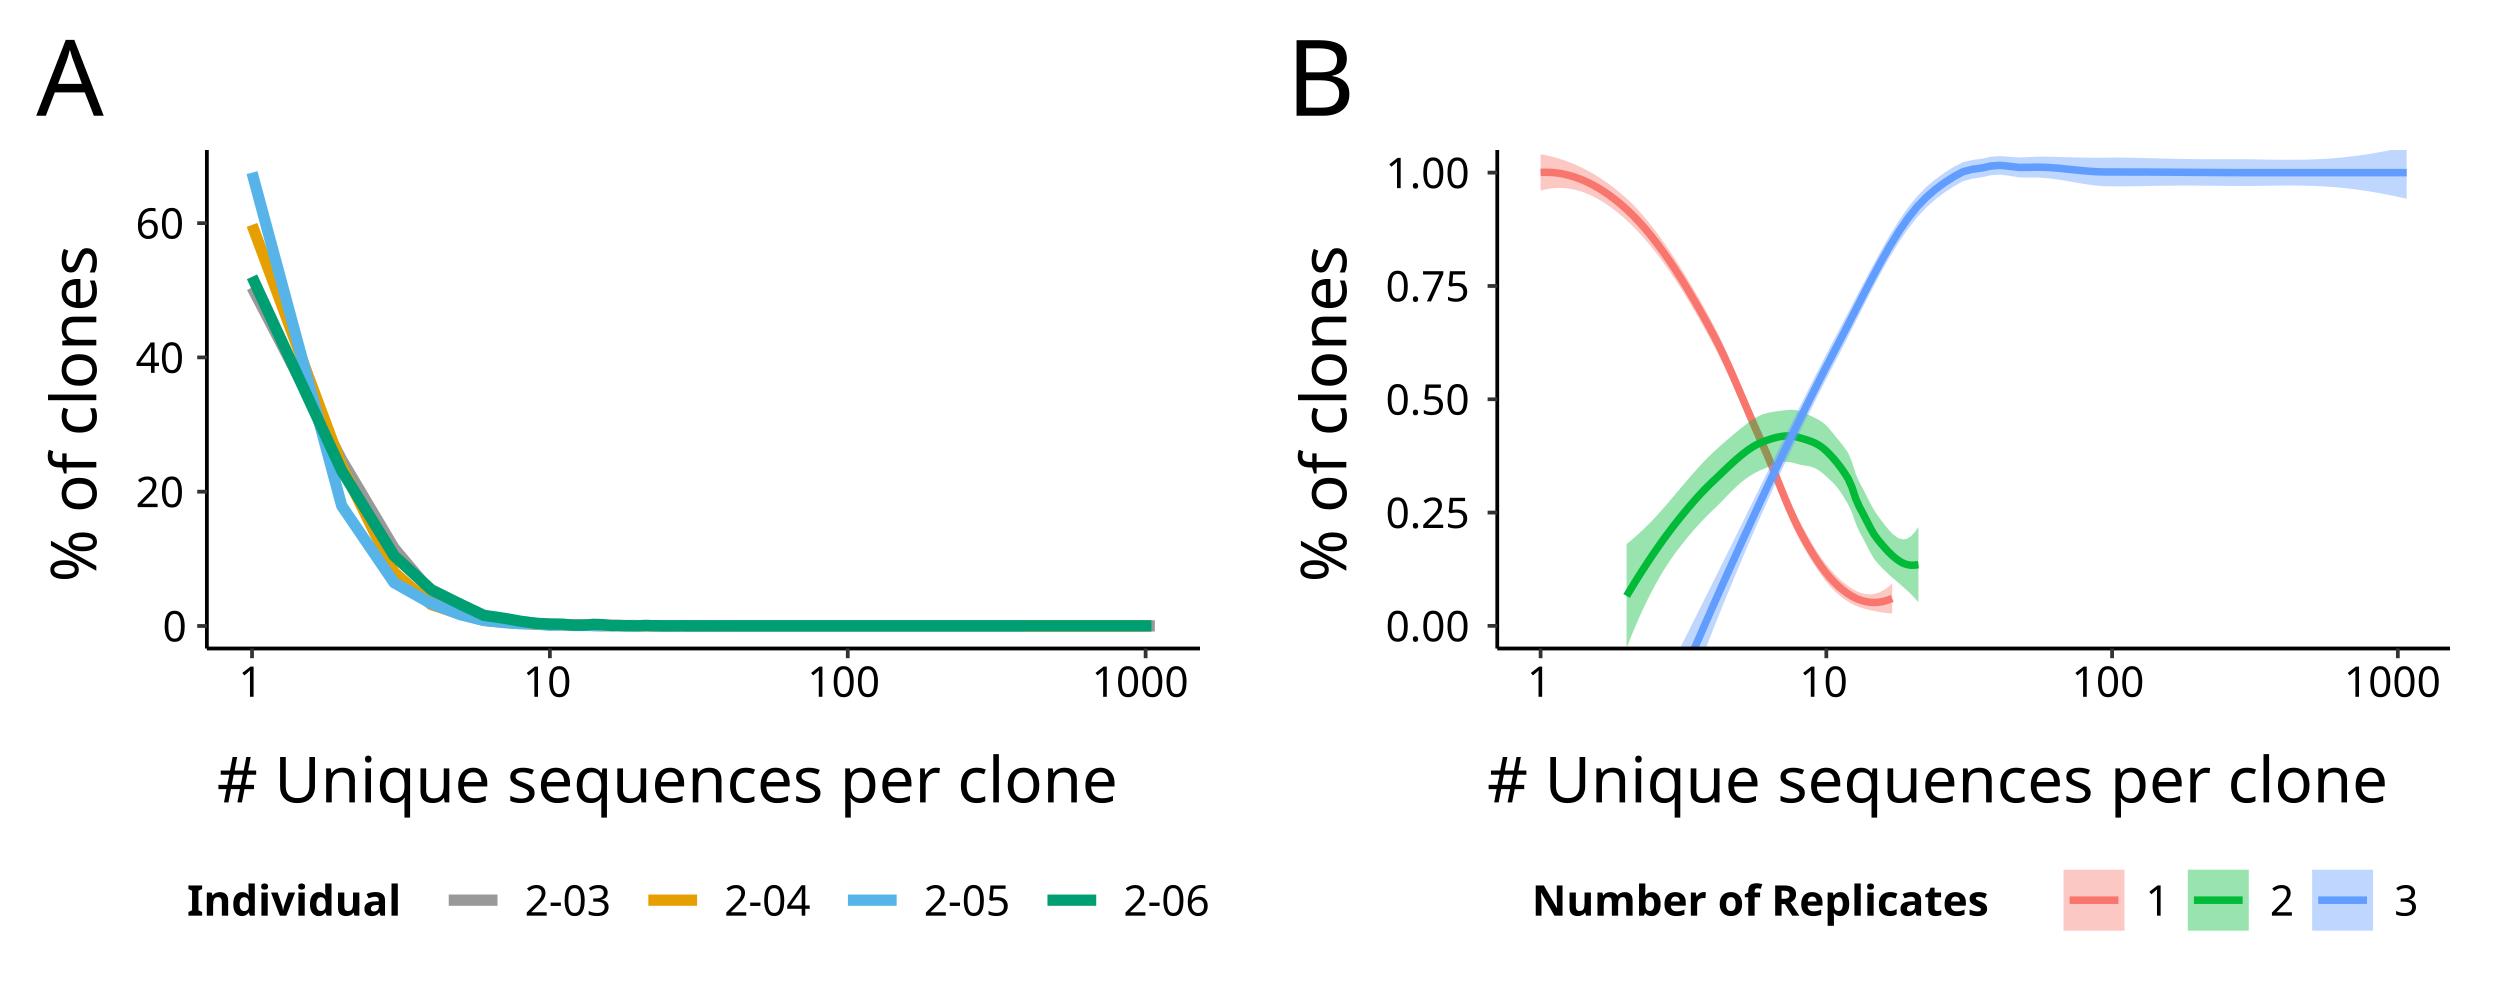
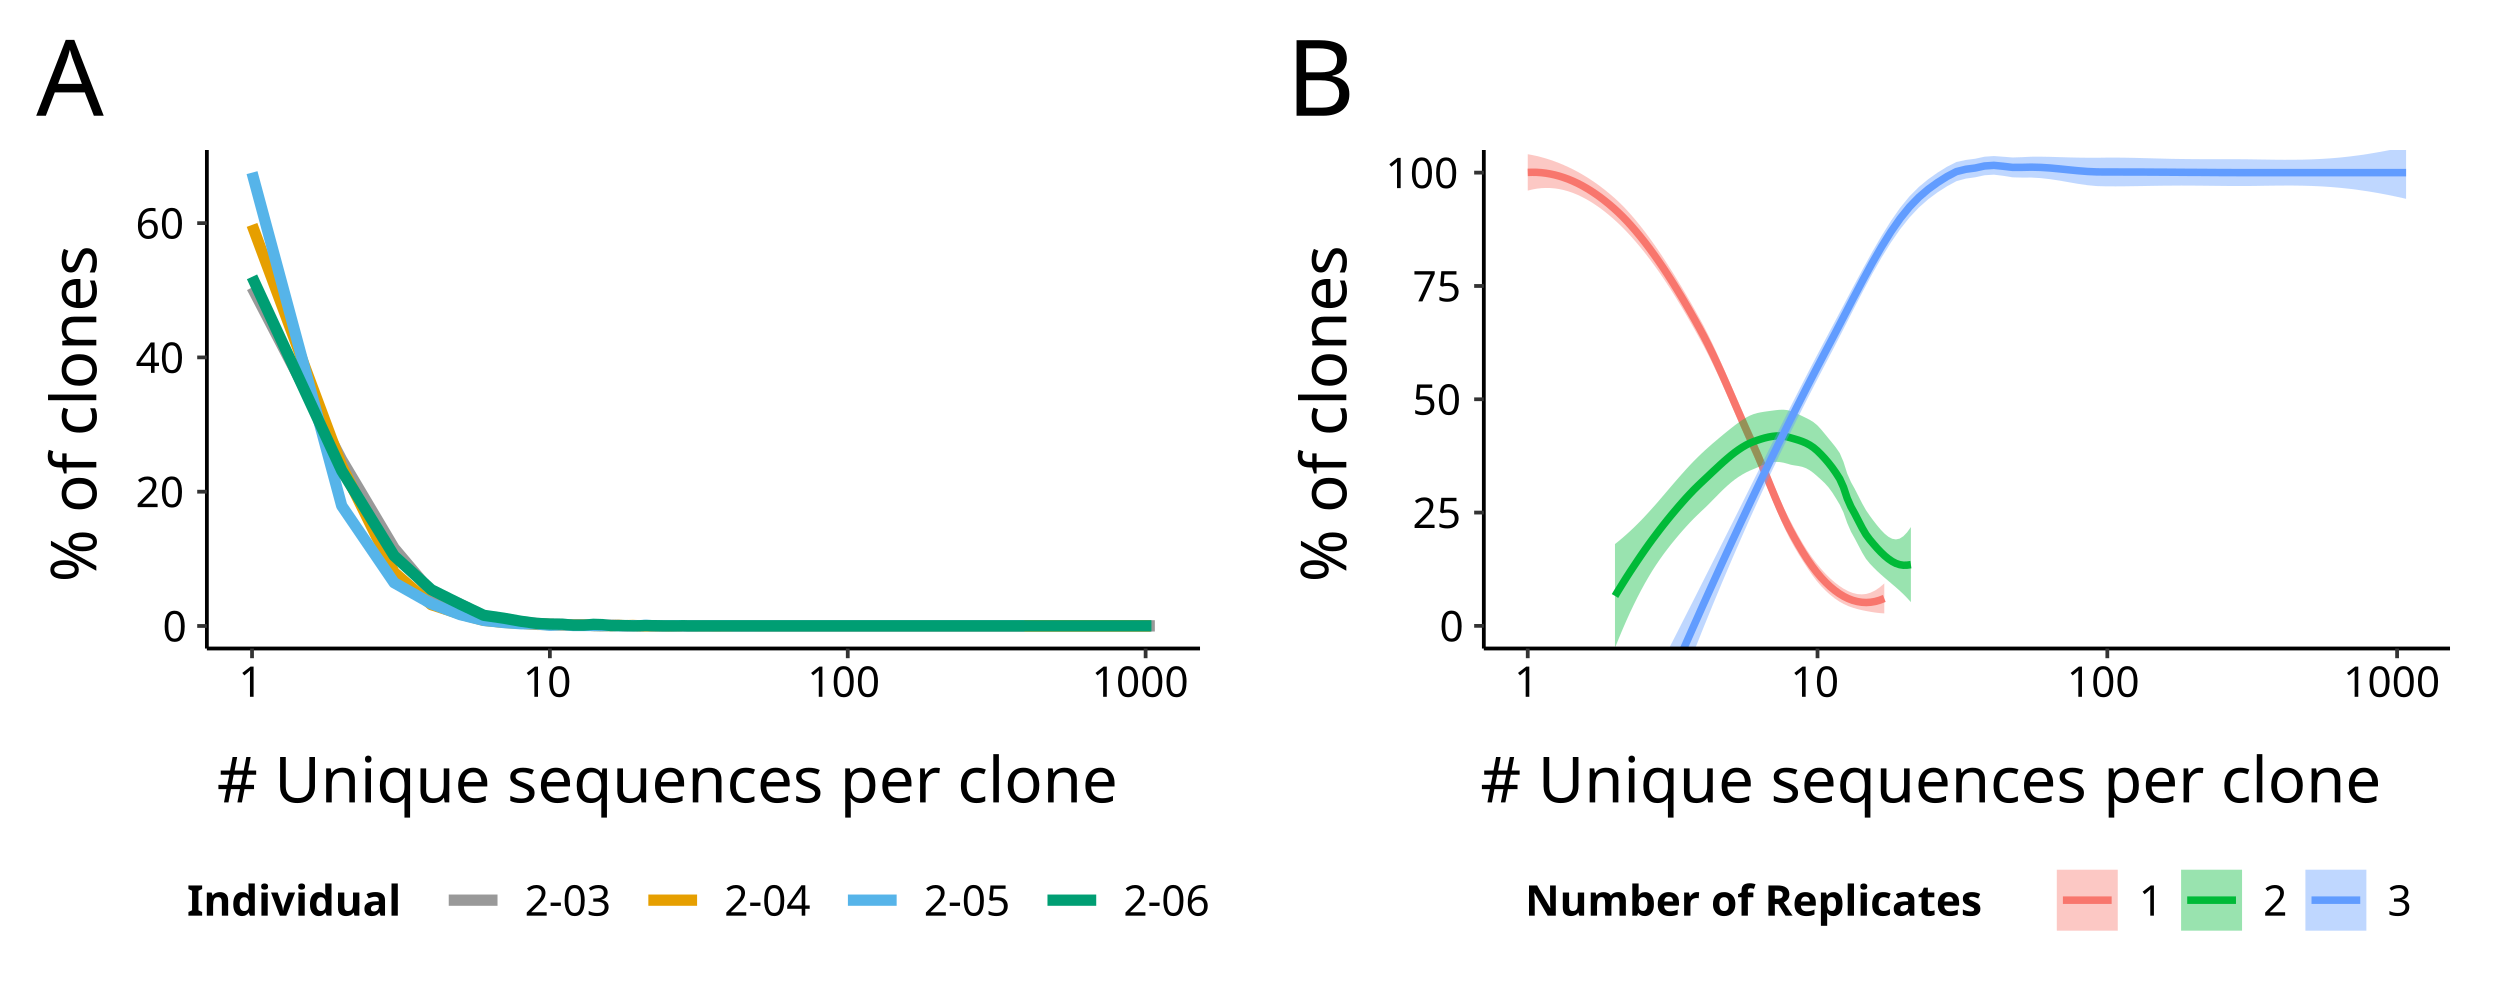
<svg xmlns="http://www.w3.org/2000/svg" viewBox="0 0 708.66 283.46">
  <defs>
    <style type="text/css">
    line, polyline, path, rect, circle {
      fill: none;
      stroke: #000000;
      stroke-linecap: round;
      stroke-linejoin: round;
      stroke-miterlimit: 10.00;
    }
  </style>
  </defs>
  <rect width="100%" height="100%" style="stroke: none; fill: #FFFFFF;" />
  <defs>
    <clipPath id="cpMHwzNTQuMzMxfDI4My40NjV8MA==">
      <rect x="0.00" y="0.00" width="354.33" height="283.46" />
    </clipPath>
  </defs>
  <rect x="0.00" y="0.00" width="354.33" height="283.46" style="stroke-width: 1.07; stroke: #FFFFFF; fill: #FFFFFF;" clip-path="url(#cpMHwzNTQuMzMxfDI4My40NjV8MA==)" />
  <defs>
    <clipPath id="cpMHw3MDguNjYxfDI4My40NjV8MA==">
      <rect x="0.00" y="0.00" width="708.66" height="283.46" />
    </clipPath>
  </defs>
  <defs>
    <clipPath id="cpNTguNjQzMnwzNDAuMTU3fDE4My44MzR8NDIuNTE5Nw==">
      <rect x="58.64" y="42.52" width="281.51" height="141.31" />
    </clipPath>
  </defs>
  <rect x="58.64" y="42.52" width="281.51" height="141.31" style="stroke-width: 1.07; stroke: none; fill: #FFFFFF;" clip-path="url(#cpNTguNjQzMnwzNDAuMTU3fDE4My44MzR8NDIuNTE5Nw==)" />
  <polyline points="71.44,81.48 96.86,130.36 111.72,155.39 122.27,167.90 130.46,171.29 137.14,174.74 142.79,175.67 147.69,176.42 152.01,176.69 155.87,176.96 159.37,177.02 162.56,177.11 165.49,177.11 168.21,177.32 170.74,177.29 173.11,177.20 175.33,177.26 177.43,177.38 179.41,177.35 181.29,177.38 184.79,177.38 186.42,177.41 187.98,177.35 189.47,177.41 190.91,177.35 192.30,177.41 194.92,177.41 197.36,177.41 200.75,177.38 201.81,177.41 206.71,177.41 207.61,177.41 214.15,177.41 215.62,177.41 220.33,177.41 223.37,177.41 243.80,177.41 271.48,177.41 284.75,177.41 290.03,177.41 298.21,177.41 327.36,177.41 " style="stroke-width: 3.20; stroke: #999999; stroke-linecap: butt;" clip-path="url(#cpNTguNjQzMnwzNDAuMTU3fDE4My44MzR8NDIuNTE5Nw==)" />
  <polyline points="71.44,63.75 96.86,132.07 111.72,162.24 122.27,171.40 130.46,174.03 137.14,175.85 142.79,176.42 147.69,176.66 152.01,176.99 155.87,177.02 159.37,177.14 162.56,177.23 165.49,177.23 168.21,177.29 170.74,177.35 173.11,177.35 175.33,177.29 177.43,177.35 179.41,177.29 181.29,177.38 183.08,177.38 184.79,177.41 186.42,177.41 187.98,177.41 189.47,177.41 190.91,177.41 192.30,177.35 196.16,177.41 197.36,177.41 198.53,177.41 201.81,177.41 202.85,177.41 203.85,177.41 209.36,177.38 210.20,177.41 213.39,177.38 214.89,177.41 219.70,177.41 228.26,177.41 238.81,177.41 245.43,177.41 273.17,177.41 284.64,177.41 326.15,177.41 " style="stroke-width: 3.20; stroke: #E69F00; stroke-linecap: butt;" clip-path="url(#cpNTguNjQzMnwzNDAuMTU3fDE4My44MzR8NDIuNTE5Nw==)" />
  <polyline points="71.44,48.94 96.86,143.37 111.72,165.18 122.27,171.13 130.46,174.23 137.14,175.87 142.79,176.47 147.69,176.81 152.01,176.87 155.87,177.24 159.37,177.11 162.56,177.31 165.49,177.31 168.21,177.31 170.74,177.37 173.11,177.34 175.33,177.37 177.43,177.41 179.41,177.34 181.29,177.37 183.08,177.24 184.79,177.37 187.98,177.41 189.47,177.37 190.91,177.41 192.30,177.34 193.63,177.41 196.16,177.41 197.36,177.41 206.71,177.37 207.61,177.41 210.20,177.41 212.62,177.41 220.33,177.41 261.86,177.41 290.40,177.41 " style="stroke-width: 3.20; stroke: #56B4E9; stroke-linecap: butt;" clip-path="url(#cpNTguNjQzMnwzNDAuMTU3fDE4My44MzR8NDIuNTE5Nw==)" />
  <polyline points="71.44,78.47 96.86,133.41 111.72,157.56 122.27,167.17 130.46,171.25 137.14,174.42 142.79,175.24 147.69,176.11 152.01,176.70 155.87,176.89 159.37,176.93 162.56,177.21 165.49,177.21 168.21,176.97 170.74,177.05 173.11,177.32 175.33,177.32 177.43,177.32 179.41,177.40 183.08,177.32 186.42,177.36 187.98,177.40 190.91,177.40 192.30,177.40 193.63,177.36 194.92,177.40 196.16,177.40 197.36,177.40 199.65,177.40 203.85,177.40 211.83,177.40 219.05,177.40 220.96,177.40 266.81,177.40 269.72,177.40 297.52,177.40 306.56,177.40 326.39,177.40 " style="stroke-width: 3.20; stroke: #009E73; stroke-linecap: butt;" clip-path="url(#cpNTguNjQzMnwzNDAuMTU3fDE4My44MzR8NDIuNTE5Nw==)" />
  <defs>
    <clipPath id="cpMHw3MDguNjYxfDI4My40NjV8MA==">
      <rect x="0.00" y="0.00" width="708.66" height="283.46" />
    </clipPath>
  </defs>
  <polyline points="58.64,183.83 58.64,42.52 " style="stroke-width: 1.07; stroke-linecap: butt;" clip-path="url(#cpMHw3MDguNjYxfDI4My40NjV8MA==)" />
  <g clip-path="url(#cpMHw3MDguNjYxfDI4My40NjV8MA==)">
    <text x="46.08" y="181.82" style="font-size: 12.00px; font-family: CM Sans;" textLength="7.63px" lengthAdjust="spacingAndGlyphs">0</text>
  </g>
  <g clip-path="url(#cpMHw3MDguNjYxfDI4My40NjV8MA==)">
    <text x="38.44" y="143.75" style="font-size: 12.00px; font-family: CM Sans;" textLength="15.27px" lengthAdjust="spacingAndGlyphs">20</text>
  </g>
  <g clip-path="url(#cpMHw3MDguNjYxfDI4My40NjV8MA==)">
    <text x="38.44" y="105.69" style="font-size: 12.00px; font-family: CM Sans;" textLength="15.27px" lengthAdjust="spacingAndGlyphs">40</text>
  </g>
  <g clip-path="url(#cpMHw3MDguNjYxfDI4My40NjV8MA==)">
    <text x="38.44" y="67.62" style="font-size: 12.00px; font-family: CM Sans;" textLength="15.27px" lengthAdjust="spacingAndGlyphs">60</text>
  </g>
  <polyline points="55.90,177.44 58.64,177.44 " style="stroke-width: 1.07; stroke: #333333; stroke-linecap: butt;" clip-path="url(#cpMHw3MDguNjYxfDI4My40NjV8MA==)" />
  <polyline points="55.90,139.38 58.64,139.38 " style="stroke-width: 1.07; stroke: #333333; stroke-linecap: butt;" clip-path="url(#cpMHw3MDguNjYxfDI4My40NjV8MA==)" />
  <polyline points="55.90,101.31 58.64,101.31 " style="stroke-width: 1.07; stroke: #333333; stroke-linecap: butt;" clip-path="url(#cpMHw3MDguNjYxfDI4My40NjV8MA==)" />
  <polyline points="55.90,63.25 58.64,63.25 " style="stroke-width: 1.07; stroke: #333333; stroke-linecap: butt;" clip-path="url(#cpMHw3MDguNjYxfDI4My40NjV8MA==)" />
  <polyline points="58.64,183.83 340.16,183.83 " style="stroke-width: 1.07; stroke-linecap: butt;" clip-path="url(#cpMHw3MDguNjYxfDI4My40NjV8MA==)" />
  <polyline points="71.44,186.57 71.44,183.83 " style="stroke-width: 1.07; stroke: #333333; stroke-linecap: butt;" clip-path="url(#cpMHw3MDguNjYxfDI4My40NjV8MA==)" />
  <polyline points="155.87,186.57 155.87,183.83 " style="stroke-width: 1.07; stroke: #333333; stroke-linecap: butt;" clip-path="url(#cpMHw3MDguNjYxfDI4My40NjV8MA==)" />
  <polyline points="240.31,186.57 240.31,183.83 " style="stroke-width: 1.07; stroke: #333333; stroke-linecap: butt;" clip-path="url(#cpMHw3MDguNjYxfDI4My40NjV8MA==)" />
  <polyline points="324.74,186.57 324.74,183.83 " style="stroke-width: 1.07; stroke: #333333; stroke-linecap: butt;" clip-path="url(#cpMHw3MDguNjYxfDI4My40NjV8MA==)" />
  <g clip-path="url(#cpMHw3MDguNjYxfDI4My40NjV8MA==)">
    <text x="67.62" y="197.52" style="font-size: 12.00px; font-family: CM Sans;" textLength="7.63px" lengthAdjust="spacingAndGlyphs">1</text>
  </g>
  <g clip-path="url(#cpMHw3MDguNjYxfDI4My40NjV8MA==)">
    <text x="148.24" y="197.52" style="font-size: 12.00px; font-family: CM Sans;" textLength="15.27px" lengthAdjust="spacingAndGlyphs">10</text>
  </g>
  <g clip-path="url(#cpMHw3MDguNjYxfDI4My40NjV8MA==)">
    <text x="228.86" y="197.52" style="font-size: 12.00px; font-family: CM Sans;" textLength="22.90px" lengthAdjust="spacingAndGlyphs">100</text>
  </g>
  <g clip-path="url(#cpMHw3MDguNjYxfDI4My40NjV8MA==)">
    <text x="309.47" y="197.52" style="font-size: 12.00px; font-family: CM Sans;" textLength="30.54px" lengthAdjust="spacingAndGlyphs">1000</text>
  </g>
  <g clip-path="url(#cpMHw3MDguNjYxfDI4My40NjV8MA==)">
    <text x="61.46" y="227.45" style="font-size: 18.00px; font-family: CM Sans;" textLength="275.87px" lengthAdjust="spacingAndGlyphs"># Unique sequences per clone</text>
  </g>
  <g clip-path="url(#cpMHw3MDguNjYxfDI4My40NjV8MA==)">
    <text transform="translate(27.30,165.01) rotate(-90)" style="font-size: 18.00px; font-family: CM Sans;" textLength="103.67px" lengthAdjust="spacingAndGlyphs">% of clones</text>
  </g>
  <rect x="47.54" y="241.05" width="303.72" height="28.24" style="stroke-width: 1.07; stroke: none; fill: #FFFFFF;" clip-path="url(#cpMHw3MDguNjYxfDI4My40NjV8MA==)" />
  <g clip-path="url(#cpMHw3MDguNjYxfDI4My40NjV8MA==)">
    <text x="53.02" y="259.55" style="font-size: 12.00px; font-weight: bold; font-family: CM Sans;" textLength="66.99px" lengthAdjust="spacingAndGlyphs">Individual</text>
  </g>
  <line x1="127.20" y1="255.17" x2="141.03" y2="255.17" style="stroke-width: 3.20; stroke: #999999; stroke-linecap: butt;" clip-path="url(#cpMHw3MDguNjYxfDI4My40NjV8MA==)" />
  <line x1="183.78" y1="255.17" x2="197.60" y2="255.17" style="stroke-width: 3.20; stroke: #E69F00; stroke-linecap: butt;" clip-path="url(#cpMHw3MDguNjYxfDI4My40NjV8MA==)" />
  <line x1="240.35" y1="255.17" x2="254.17" y2="255.17" style="stroke-width: 3.20; stroke: #56B4E9; stroke-linecap: butt;" clip-path="url(#cpMHw3MDguNjYxfDI4My40NjV8MA==)" />
  <line x1="296.92" y1="255.17" x2="310.74" y2="255.17" style="stroke-width: 3.20; stroke: #009E73; stroke-linecap: butt;" clip-path="url(#cpMHw3MDguNjYxfDI4My40NjV8MA==)" />
  <g clip-path="url(#cpMHw3MDguNjYxfDI4My40NjV8MA==)">
    <text x="148.73" y="259.55" style="font-size: 12.00px; font-family: CM Sans;" textLength="27.23px" lengthAdjust="spacingAndGlyphs">2-03</text>
  </g>
  <g clip-path="url(#cpMHw3MDguNjYxfDI4My40NjV8MA==)">
    <text x="205.30" y="259.55" style="font-size: 12.00px; font-family: CM Sans;" textLength="27.23px" lengthAdjust="spacingAndGlyphs">2-04</text>
  </g>
  <g clip-path="url(#cpMHw3MDguNjYxfDI4My40NjV8MA==)">
    <text x="261.88" y="259.55" style="font-size: 12.00px; font-family: CM Sans;" textLength="27.23px" lengthAdjust="spacingAndGlyphs">2-05</text>
  </g>
  <g clip-path="url(#cpMHw3MDguNjYxfDI4My40NjV8MA==)">
    <text x="318.45" y="259.55" style="font-size: 12.00px; font-family: CM Sans;" textLength="27.23px" lengthAdjust="spacingAndGlyphs">2-06</text>
  </g>
  <g clip-path="url(#cpMHw3MDguNjYxfDI4My40NjV8MA==)">
    <text x="10.26" y="32.81" style="font-size: 30.00px; font-family: CM Sans;" textLength="20.52px" lengthAdjust="spacingAndGlyphs">A</text>
  </g>
  <defs>
    <clipPath id="cpMzU0LjMzMXw3MDguNjYxfDI4My40NjV8MA==">
      <rect x="354.33" y="0.00" width="354.33" height="283.46" />
    </clipPath>
  </defs>
  <rect x="354.33" y="0.00" width="354.33" height="283.46" style="stroke-width: 1.07; stroke: #FFFFFF; fill: #FFFFFF;" clip-path="url(#cpMzU0LjMzMXw3MDguNjYxfDI4My40NjV8MA==)" />
  <defs>
    <clipPath id="cpMHw3MDguNjYxfDI4My40NjV8MA==">
      <rect x="0.00" y="0.00" width="708.66" height="283.46" />
    </clipPath>
  </defs>
  <defs>
-     <clipPath id="cpNDI0LjQyM3w2OTQuNDg4fDE4My44MzR8NDIuNTE5Nw==">
-       <rect x="424.42" y="42.52" width="270.07" height="141.31" />
+     <clipPath id="cpNDIwLjYwOXw2OTQuNDg4fDE4My44MzR8NDIuNTE5Nw==">
+       <rect x="420.61" y="42.52" width="273.88" height="141.31" />
    </clipPath>
  </defs>
-   <rect x="424.42" y="42.52" width="270.07" height="141.31" style="stroke-width: 1.07; stroke: none; fill: #FFFFFF;" clip-path="url(#cpNDI0LjQyM3w2OTQuNDg4fDE4My44MzR8NDIuNTE5Nw==)" />
-   <polyline points="436.70,43.71 437.96,43.95 439.22,44.22 440.48,44.55 441.75,44.91 443.01,45.31 444.27,45.76 445.53,46.25 446.79,46.79 448.05,47.37 449.31,47.99 450.58,48.66 451.84,49.38 453.10,50.15 454.36,50.97 455.62,51.84 456.88,52.76 458.15,53.74 459.41,54.78 460.67,55.87 461.93,57.03 463.19,58.28 464.45,59.62 465.72,61.04 466.98,62.54 468.24,64.12 469.50,65.77 470.76,67.49 472.02,69.27 473.29,71.12 474.55,73.03 475.81,74.99 477.07,77.00 478.33,79.07 479.59,81.18 480.86,83.34 482.12,85.54 483.38,87.79 484.64,90.09 485.90,92.44 487.16,94.94 488.42,97.60 489.69,100.38 490.95,103.24 492.21,106.16 493.47,109.11 494.73,112.06 495.99,114.99 497.26,117.90 498.52,120.76 499.78,123.56 501.04,126.47 502.30,129.56 503.56,132.74 504.83,135.91 506.09,138.99 507.35,141.93 508.61,144.68 509.87,147.22 511.13,149.63 512.40,151.97 513.66,154.18 514.92,156.21 516.18,158.05 517.44,159.72 518.70,161.27 519.97,162.68 521.23,163.95 522.49,165.06 523.75,166.04 525.01,166.89 526.27,167.57 527.53,168.08 528.80,168.39 530.06,168.49 531.32,168.36 532.58,167.98 533.84,167.35 535.10,166.48 536.37,165.38 536.37,173.88 535.10,173.79 533.84,173.64 532.58,173.44 531.32,173.21 530.06,172.95 528.80,172.64 527.53,172.26 526.27,171.80 525.01,171.21 523.75,170.49 522.49,169.62 521.23,168.60 519.97,167.44 518.70,166.13 517.44,164.64 516.18,162.94 514.92,161.08 513.66,159.11 512.40,157.05 511.13,154.89 509.87,152.56 508.61,149.98 507.35,147.13 506.09,144.11 504.83,141.01 503.56,137.90 502.30,134.85 501.04,131.88 499.78,129.04 498.52,126.23 497.26,123.33 495.99,120.37 494.73,117.40 493.47,114.44 492.21,111.52 490.95,108.66 489.69,105.88 488.42,103.19 487.16,100.61 485.90,98.15 484.64,95.80 483.38,93.49 482.12,91.23 480.86,89.02 479.59,86.86 478.33,84.75 477.07,82.70 475.81,80.72 474.55,78.79 473.29,76.93 472.02,75.14 470.76,73.41 469.50,71.75 468.24,70.16 466.98,68.64 465.72,67.18 464.45,65.80 463.19,64.48 461.93,63.24 460.67,62.07 459.41,60.97 458.15,59.93 456.88,58.96 455.62,58.07 454.36,57.24 453.10,56.49 451.84,55.81 450.58,55.21 449.31,54.68 448.05,54.24 446.79,53.88 445.53,53.60 444.27,53.41 443.01,53.30 441.75,53.28 440.48,53.34 439.22,53.48 437.96,53.72 436.70,54.03 " style="stroke-width: 2.13; stroke: none; fill: #F8766D; fill-opacity: 0.40;" clip-path="url(#cpNDI0LjQyM3w2OTQuNDg4fDE4My44MzR8NDIuNTE5Nw==)" />
-   <polyline points="436.70,48.87 437.96,48.83 439.22,48.85 440.48,48.94 441.75,49.09 443.01,49.31 444.27,49.59 445.53,49.93 446.79,50.34 448.05,50.80 449.31,51.34 450.58,51.93 451.84,52.59 453.10,53.32 454.36,54.10 455.62,54.95 456.88,55.86 458.15,56.84 459.41,57.87 460.67,58.97 461.93,60.14 463.19,61.38 464.45,62.71 465.72,64.11 466.98,65.59 468.24,67.14 469.50,68.76 470.76,70.45 472.02,72.21 473.29,74.03 474.55,75.91 475.81,77.85 477.07,79.85 478.33,81.91 479.59,84.02 480.86,86.18 482.12,88.39 483.38,90.64 484.64,92.94 485.90,95.29 487.16,97.78 488.42,100.39 489.69,103.13 490.95,105.95 492.21,108.84 493.47,111.77 494.73,114.73 495.99,117.68 497.26,120.61 498.52,123.49 499.78,126.30 501.04,129.18 502.30,132.21 503.56,135.32 504.83,138.46 506.09,141.55 507.35,144.53 508.61,147.33 509.87,149.89 511.13,152.26 512.40,154.51 513.66,156.65 514.92,158.65 516.18,160.49 517.44,162.18 518.70,163.70 519.97,165.06 521.23,166.28 522.49,167.34 523.75,168.27 525.01,169.05 526.27,169.68 527.53,170.17 528.80,170.51 530.06,170.72 531.32,170.79 532.58,170.71 533.84,170.49 535.10,170.13 536.37,169.63 " style="stroke-width: 2.13; stroke: #F8766D; stroke-linecap: butt;" clip-path="url(#cpNDI0LjQyM3w2OTQuNDg4fDE4My44MzR8NDIuNTE5Nw==)" />
-   <polyline points="461.08,154.22 462.13,153.37 463.18,152.48 464.22,151.55 465.27,150.59 466.32,149.58 467.36,148.54 468.41,147.47 469.46,146.35 470.51,145.20 471.55,144.02 472.60,142.82 473.65,141.59 474.69,140.35 475.74,139.11 476.79,137.86 477.84,136.62 478.88,135.40 479.93,134.20 480.98,133.02 482.02,131.87 483.07,130.76 484.12,129.69 485.16,128.66 486.21,127.67 487.26,126.72 488.31,125.78 489.35,124.88 490.40,123.98 491.45,123.10 492.49,122.24 493.54,121.39 494.59,120.56 495.64,119.77 496.68,119.03 497.73,118.37 498.78,117.82 499.82,117.39 500.87,117.08 501.92,116.86 502.96,116.69 504.01,116.54 505.06,116.40 506.11,116.26 507.15,116.16 508.20,116.14 509.25,116.25 510.29,116.54 511.34,116.96 512.39,117.45 513.44,117.95 514.48,118.47 515.53,119.01 516.58,119.67 517.62,120.55 518.67,121.69 519.72,122.96 520.76,124.26 521.81,125.54 522.86,126.88 523.91,128.43 524.95,130.91 526.00,134.25 527.05,136.65 528.09,138.55 529.14,140.65 530.19,142.72 531.23,144.60 532.28,146.15 533.33,147.59 534.38,148.95 535.42,150.21 536.47,151.30 537.52,152.16 538.56,152.72 539.61,152.91 540.66,152.68 541.71,151.99 542.75,150.88 543.80,149.40 543.80,170.69 542.75,169.52 541.71,168.44 540.66,167.44 539.61,166.50 538.56,165.59 537.52,164.69 536.47,163.79 535.42,162.86 534.38,161.88 533.33,160.83 532.28,159.72 531.23,158.41 530.19,156.66 529.14,154.65 528.09,152.61 527.05,150.70 526.00,148.27 524.95,145.28 523.91,143.06 522.86,141.26 521.81,139.58 520.76,138.14 519.72,136.96 518.67,135.96 517.62,135.00 516.58,134.08 515.53,133.31 514.48,132.72 513.44,132.33 512.39,132.10 511.34,131.94 510.29,131.75 509.25,131.44 508.20,131.16 507.15,130.98 506.11,130.92 505.06,131.01 504.01,131.24 502.96,131.60 501.92,132.04 500.87,132.52 499.82,132.97 498.78,133.41 497.73,133.92 496.68,134.51 495.64,135.17 494.59,135.92 493.54,136.76 492.49,137.68 491.45,138.66 490.40,139.70 489.35,140.78 488.31,141.86 487.26,142.94 486.21,143.98 485.16,144.97 484.12,145.99 483.07,147.04 482.02,148.14 480.98,149.29 479.93,150.47 478.88,151.70 477.84,152.97 476.79,154.28 475.74,155.64 474.69,157.05 473.65,158.53 472.60,160.09 471.55,161.74 470.51,163.49 469.46,165.33 468.41,167.27 467.36,169.31 466.32,171.45 465.27,173.69 464.22,176.04 463.18,178.48 462.13,181.02 461.08,183.66 " style="stroke-width: 2.13; stroke: none; fill: #00BA38; fill-opacity: 0.40;" clip-path="url(#cpNDI0LjQyM3w2OTQuNDg4fDE4My44MzR8NDIuNTE5Nw==)" />
-   <polyline points="461.08,168.94 462.13,167.19 463.18,165.48 464.22,163.79 465.27,162.14 466.32,160.52 467.36,158.93 468.41,157.37 469.46,155.84 470.51,154.34 471.55,152.88 472.60,151.46 473.65,150.06 474.69,148.70 475.74,147.37 476.79,146.07 477.84,144.80 478.88,143.55 479.93,142.34 480.98,141.15 482.02,140.01 483.07,138.90 484.12,137.84 485.16,136.82 486.21,135.83 487.26,134.83 488.31,133.82 489.35,132.83 490.40,131.84 491.45,130.88 492.49,129.96 493.54,129.07 494.59,128.24 495.64,127.47 496.68,126.77 497.73,126.15 498.78,125.62 499.82,125.18 500.87,124.80 501.92,124.45 502.96,124.14 504.01,123.89 505.06,123.70 506.11,123.59 507.15,123.57 508.20,123.65 509.25,123.84 510.29,124.14 511.34,124.45 512.39,124.77 513.44,125.14 514.48,125.59 515.53,126.16 516.58,126.87 517.62,127.77 518.67,128.82 519.72,129.96 520.76,131.20 521.81,132.56 522.86,134.07 523.91,135.74 524.95,138.10 526.00,141.26 527.05,143.67 528.09,145.58 529.14,147.65 530.19,149.69 531.23,151.51 532.28,152.94 533.33,154.21 534.38,155.42 535.42,156.54 536.47,157.55 537.52,158.42 538.56,159.15 539.61,159.70 540.66,160.06 541.71,160.22 542.75,160.20 543.80,160.05 " style="stroke-width: 2.13; stroke: #00BA38; stroke-linecap: butt;" clip-path="url(#cpNDI0LjQyM3w2OTQuNDg4fDE4My44MzR8NDIuNTE5Nw==)" />
-   <polyline points="475.35,185.48 477.96,180.26 480.58,175.03 483.20,169.79 485.82,164.53 488.44,159.25 491.06,153.97 493.68,148.67 496.29,143.36 498.91,138.04 501.53,132.72 504.15,127.40 506.77,122.11 509.39,116.84 512.01,111.61 514.62,106.44 517.24,101.32 519.86,96.28 522.48,91.30 525.10,86.27 527.72,81.24 530.34,76.29 532.95,71.49 535.57,66.92 538.19,62.68 540.81,58.87 543.43,55.62 546.05,52.97 548.67,50.78 551.28,48.91 553.90,47.26 556.52,45.92 559.14,45.34 561.76,45.00 564.38,44.42 567.00,44.23 569.61,44.43 572.23,44.64 574.85,44.55 577.47,44.42 580.09,44.41 582.71,44.46 585.33,44.54 587.94,44.62 590.56,44.68 593.18,44.71 595.80,44.72 598.42,44.68 601.04,44.67 603.66,44.70 606.27,44.75 608.89,44.82 611.51,44.89 614.13,44.96 616.75,45.03 619.37,45.07 621.99,45.10 624.60,45.12 627.22,45.12 629.84,45.12 632.46,45.12 635.08,45.13 637.70,45.15 640.32,45.19 642.93,45.23 645.55,45.27 648.17,45.29 650.79,45.28 653.41,45.25 656.03,45.17 658.65,45.04 661.26,44.87 663.88,44.64 666.50,44.35 669.12,44.01 671.74,43.61 674.36,43.16 676.98,42.67 679.59,42.12 682.21,41.53 682.21,56.36 679.59,55.77 676.98,55.22 674.36,54.72 671.74,54.27 669.12,53.88 666.50,53.53 663.88,53.25 661.26,53.02 658.65,52.84 656.03,52.72 653.41,52.64 650.79,52.60 648.17,52.60 645.55,52.62 642.93,52.65 640.32,52.70 637.70,52.73 635.08,52.73 632.46,52.72 629.84,52.69 627.22,52.66 624.60,52.63 621.99,52.61 619.37,52.60 616.75,52.62 614.13,52.64 611.51,52.68 608.89,52.73 606.27,52.77 603.66,52.81 601.04,52.83 598.42,52.82 595.80,52.75 593.18,52.50 590.56,52.12 587.94,51.66 585.33,51.19 582.71,50.79 580.09,50.49 577.47,50.33 574.85,50.34 572.23,50.27 569.61,49.84 567.00,49.51 564.38,49.68 561.76,50.26 559.14,50.63 556.52,51.36 553.90,52.80 551.28,54.50 548.67,56.46 546.05,58.81 543.43,61.62 540.81,64.95 538.19,68.78 535.57,73.05 532.95,77.70 530.34,82.64 527.72,87.77 525.10,92.98 522.48,98.16 519.86,103.22 517.24,108.32 514.62,113.50 512.01,118.77 509.39,124.14 506.77,129.61 504.15,135.19 501.53,140.90 498.91,146.73 496.29,152.70 493.68,158.81 491.06,165.05 488.44,171.42 485.82,177.93 483.20,184.57 480.58,191.34 477.96,198.23 475.35,205.24 " style="stroke-width: 2.13; stroke: none; fill: #619CFF; fill-opacity: 0.40;" clip-path="url(#cpNDI0LjQyM3w2OTQuNDg4fDE4My44MzR8NDIuNTE5Nw==)" />
-   <polyline points="475.35,195.36 477.96,189.25 480.58,183.19 483.20,177.18 485.82,171.23 488.44,165.34 491.06,159.51 493.68,153.74 496.29,148.03 498.91,142.39 501.53,136.81 504.15,131.30 506.77,125.86 509.39,120.49 512.01,115.19 514.62,109.97 517.24,104.82 519.86,99.75 522.48,94.73 525.10,89.62 527.72,84.51 530.34,79.47 532.95,74.60 535.57,69.99 538.19,65.73 540.81,61.91 543.43,58.62 546.05,55.89 548.67,53.62 551.28,51.71 553.90,50.03 556.52,48.64 559.14,47.98 561.76,47.63 564.38,47.05 567.00,46.87 569.61,47.13 572.23,47.45 574.85,47.44 577.47,47.38 580.09,47.45 582.71,47.62 585.33,47.87 587.94,48.14 590.56,48.40 593.18,48.61 595.80,48.73 598.42,48.75 601.04,48.75 603.66,48.76 606.27,48.76 608.89,48.77 611.51,48.79 614.13,48.80 616.75,48.82 619.37,48.84 621.99,48.86 624.60,48.87 627.22,48.89 629.84,48.91 632.46,48.92 635.08,48.93 637.70,48.94 640.32,48.94 642.93,48.94 645.55,48.94 648.17,48.94 650.79,48.94 653.41,48.94 656.03,48.94 658.65,48.94 661.26,48.94 663.88,48.94 666.50,48.94 669.12,48.94 671.74,48.94 674.36,48.94 676.98,48.94 679.59,48.94 682.21,48.94 " style="stroke-width: 2.13; stroke: #619CFF; stroke-linecap: butt;" clip-path="url(#cpNDI0LjQyM3w2OTQuNDg4fDE4My44MzR8NDIuNTE5Nw==)" />
+   <rect x="420.61" y="42.52" width="273.88" height="141.31" style="stroke-width: 1.07; stroke: none; fill: #FFFFFF;" clip-path="url(#cpNDIwLjYwOXw2OTQuNDg4fDE4My44MzR8NDIuNTE5Nw==)" />
+   <polyline points="433.06,43.71 434.34,43.95 435.62,44.22 436.90,44.55 438.18,44.91 439.45,45.31 440.73,45.76 442.01,46.25 443.29,46.79 444.57,47.37 445.85,47.99 447.13,48.66 448.41,49.38 449.69,50.15 450.97,50.97 452.25,51.84 453.53,52.76 454.81,53.74 456.09,54.78 457.37,55.87 458.65,57.03 459.93,58.28 461.21,59.62 462.48,61.04 463.76,62.54 465.04,64.12 466.32,65.77 467.60,67.49 468.88,69.27 470.16,71.12 471.44,73.03 472.72,74.99 474.00,77.00 475.28,79.07 476.56,81.18 477.84,83.34 479.12,85.54 480.40,87.79 481.68,90.09 482.96,92.44 484.23,94.94 485.51,97.60 486.79,100.38 488.07,103.24 489.35,106.16 490.63,109.11 491.91,112.06 493.19,114.99 494.47,117.90 495.75,120.76 497.03,123.56 498.31,126.47 499.59,129.56 500.87,132.74 502.15,135.91 503.43,138.99 504.71,141.93 505.99,144.68 507.26,147.22 508.54,149.63 509.82,151.97 511.10,154.18 512.38,156.21 513.66,158.05 514.94,159.72 516.22,161.27 517.50,162.68 518.78,163.95 520.06,165.06 521.34,166.04 522.62,166.89 523.90,167.57 525.18,168.08 526.46,168.39 527.74,168.49 529.02,168.36 530.29,167.98 531.57,167.35 532.85,166.48 534.13,165.38 534.13,173.88 532.85,173.79 531.57,173.64 530.29,173.44 529.02,173.21 527.74,172.95 526.46,172.64 525.18,172.26 523.90,171.80 522.62,171.21 521.34,170.49 520.06,169.62 518.78,168.60 517.50,167.44 516.22,166.13 514.94,164.64 513.66,162.94 512.38,161.08 511.10,159.11 509.82,157.05 508.54,154.89 507.26,152.56 505.99,149.98 504.71,147.13 503.43,144.11 502.15,141.01 500.87,137.90 499.59,134.85 498.31,131.88 497.03,129.04 495.75,126.23 494.47,123.33 493.19,120.37 491.91,117.40 490.63,114.44 489.35,111.52 488.07,108.66 486.79,105.88 485.51,103.19 484.23,100.61 482.96,98.15 481.68,95.80 480.40,93.49 479.12,91.23 477.84,89.02 476.56,86.86 475.28,84.75 474.00,82.70 472.72,80.72 471.44,78.79 470.16,76.93 468.88,75.14 467.60,73.41 466.32,71.75 465.04,70.16 463.76,68.64 462.48,67.18 461.21,65.80 459.93,64.48 458.65,63.24 457.37,62.07 456.09,60.97 454.81,59.93 453.53,58.96 452.25,58.07 450.97,57.24 449.69,56.49 448.41,55.81 447.13,55.21 445.85,54.68 444.57,54.24 443.29,53.88 442.01,53.60 440.73,53.41 439.45,53.30 438.18,53.28 436.90,53.34 435.62,53.48 434.34,53.72 433.06,54.03 " style="stroke-width: 2.13; stroke: none; fill: #F8766D; fill-opacity: 0.40;" clip-path="url(#cpNDIwLjYwOXw2OTQuNDg4fDE4My44MzR8NDIuNTE5Nw==)" />
+   <polyline points="433.06,48.87 434.34,48.83 435.62,48.85 436.90,48.94 438.18,49.09 439.45,49.31 440.73,49.59 442.01,49.93 443.29,50.34 444.57,50.80 445.85,51.34 447.13,51.93 448.41,52.59 449.69,53.32 450.97,54.10 452.25,54.95 453.53,55.86 454.81,56.84 456.09,57.87 457.37,58.97 458.65,60.14 459.93,61.38 461.21,62.71 462.48,64.11 463.76,65.59 465.04,67.14 466.32,68.76 467.60,70.45 468.88,72.21 470.16,74.03 471.44,75.91 472.72,77.85 474.00,79.85 475.28,81.91 476.56,84.02 477.84,86.18 479.12,88.39 480.40,90.64 481.68,92.94 482.96,95.29 484.23,97.78 485.51,100.39 486.79,103.13 488.07,105.95 489.35,108.84 490.63,111.77 491.91,114.73 493.19,117.68 494.47,120.61 495.75,123.49 497.03,126.30 498.31,129.18 499.59,132.21 500.87,135.32 502.15,138.46 503.43,141.55 504.71,144.53 505.99,147.33 507.26,149.89 508.54,152.26 509.82,154.51 511.10,156.65 512.38,158.65 513.66,160.49 514.94,162.18 516.22,163.70 517.50,165.06 518.78,166.28 520.06,167.34 521.34,168.27 522.62,169.05 523.90,169.68 525.18,170.17 526.46,170.51 527.74,170.72 529.02,170.79 530.29,170.71 531.57,170.49 532.85,170.13 534.13,169.63 " style="stroke-width: 2.13; stroke: #F8766D; stroke-linecap: butt;" clip-path="url(#cpNDIwLjYwOXw2OTQuNDg4fDE4My44MzR8NDIuNTE5Nw==)" />
+   <polyline points="457.79,154.22 458.85,153.37 459.91,152.48 460.97,151.55 462.03,150.59 463.10,149.58 464.16,148.54 465.22,147.47 466.28,146.35 467.34,145.20 468.40,144.02 469.47,142.82 470.53,141.59 471.59,140.35 472.65,139.11 473.71,137.86 474.78,136.62 475.84,135.40 476.90,134.20 477.96,133.02 479.02,131.87 480.08,130.76 481.15,129.69 482.21,128.66 483.27,127.67 484.33,126.72 485.39,125.78 486.46,124.88 487.52,123.98 488.58,123.10 489.64,122.24 490.70,121.39 491.76,120.56 492.83,119.77 493.89,119.03 494.95,118.37 496.01,117.82 497.07,117.39 498.14,117.08 499.20,116.86 500.26,116.69 501.32,116.54 502.38,116.40 503.44,116.26 504.51,116.16 505.57,116.14 506.63,116.25 507.69,116.54 508.75,116.96 509.82,117.45 510.88,117.95 511.94,118.47 513.00,119.01 514.06,119.67 515.13,120.55 516.19,121.69 517.25,122.96 518.31,124.26 519.37,125.54 520.43,126.88 521.50,128.43 522.56,130.91 523.62,134.25 524.68,136.65 525.74,138.55 526.81,140.65 527.87,142.72 528.93,144.60 529.99,146.15 531.05,147.59 532.11,148.95 533.18,150.21 534.24,151.30 535.30,152.16 536.36,152.72 537.42,152.91 538.49,152.68 539.55,151.99 540.61,150.88 541.67,149.40 541.67,170.69 540.61,169.52 539.55,168.44 538.49,167.44 537.42,166.50 536.36,165.59 535.30,164.69 534.24,163.79 533.18,162.86 532.11,161.88 531.05,160.83 529.99,159.72 528.93,158.41 527.87,156.66 526.81,154.65 525.74,152.61 524.68,150.70 523.62,148.27 522.56,145.28 521.50,143.06 520.43,141.26 519.37,139.58 518.31,138.14 517.25,136.96 516.19,135.96 515.13,135.00 514.06,134.08 513.00,133.31 511.94,132.72 510.88,132.33 509.82,132.10 508.75,131.94 507.69,131.75 506.63,131.44 505.57,131.16 504.51,130.98 503.44,130.92 502.38,131.01 501.32,131.24 500.26,131.60 499.20,132.04 498.14,132.52 497.07,132.97 496.01,133.41 494.95,133.92 493.89,134.51 492.83,135.17 491.76,135.92 490.70,136.76 489.64,137.68 488.58,138.66 487.52,139.70 486.46,140.78 485.39,141.86 484.33,142.94 483.27,143.98 482.21,144.97 481.15,145.99 480.08,147.04 479.02,148.14 477.96,149.29 476.90,150.47 475.84,151.70 474.78,152.97 473.71,154.28 472.65,155.64 471.59,157.05 470.53,158.53 469.47,160.09 468.40,161.74 467.34,163.49 466.28,165.33 465.22,167.27 464.16,169.31 463.10,171.45 462.03,173.69 460.97,176.04 459.91,178.48 458.85,181.02 457.79,183.66 " style="stroke-width: 2.13; stroke: none; fill: #00BA38; fill-opacity: 0.40;" clip-path="url(#cpNDIwLjYwOXw2OTQuNDg4fDE4My44MzR8NDIuNTE5Nw==)" />
+   <polyline points="457.79,168.94 458.85,167.19 459.91,165.48 460.97,163.79 462.03,162.14 463.10,160.52 464.16,158.93 465.22,157.37 466.28,155.84 467.34,154.34 468.40,152.88 469.47,151.46 470.53,150.06 471.59,148.70 472.65,147.37 473.71,146.07 474.78,144.80 475.84,143.55 476.90,142.34 477.96,141.15 479.02,140.01 480.08,138.90 481.15,137.84 482.21,136.82 483.27,135.83 484.33,134.83 485.39,133.82 486.46,132.83 487.52,131.84 488.58,130.88 489.64,129.96 490.70,129.07 491.76,128.24 492.83,127.47 493.89,126.77 494.95,126.15 496.01,125.62 497.07,125.18 498.14,124.80 499.20,124.45 500.26,124.14 501.32,123.89 502.38,123.70 503.44,123.59 504.51,123.57 505.57,123.65 506.63,123.84 507.69,124.14 508.75,124.45 509.82,124.77 510.88,125.14 511.94,125.59 513.00,126.16 514.06,126.87 515.13,127.77 516.19,128.82 517.25,129.96 518.31,131.20 519.37,132.56 520.43,134.07 521.50,135.74 522.56,138.10 523.62,141.26 524.68,143.67 525.74,145.58 526.81,147.65 527.87,149.69 528.93,151.51 529.99,152.94 531.05,154.21 532.11,155.42 533.18,156.54 534.24,157.55 535.30,158.42 536.36,159.15 537.42,159.70 538.49,160.06 539.55,160.22 540.61,160.20 541.67,160.05 " style="stroke-width: 2.13; stroke: #00BA38; stroke-linecap: butt;" clip-path="url(#cpNDIwLjYwOXw2OTQuNDg4fDE4My44MzR8NDIuNTE5Nw==)" />
+   <polyline points="472.25,185.48 474.91,180.26 477.56,175.03 480.22,169.79 482.87,164.53 485.53,159.25 488.18,153.97 490.84,148.67 493.50,143.36 496.15,138.04 498.81,132.72 501.46,127.40 504.12,122.11 506.77,116.84 509.43,111.61 512.08,106.44 514.74,101.32 517.40,96.28 520.05,91.30 522.71,86.27 525.36,81.24 528.02,76.29 530.67,71.49 533.33,66.92 535.98,62.68 538.64,58.87 541.30,55.62 543.95,52.97 546.61,50.78 549.26,48.91 551.92,47.26 554.57,45.92 557.23,45.34 559.88,45.00 562.54,44.42 565.19,44.23 567.85,44.43 570.51,44.64 573.16,44.55 575.82,44.42 578.47,44.41 581.13,44.46 583.78,44.54 586.44,44.62 589.09,44.68 591.75,44.71 594.41,44.72 597.06,44.68 599.72,44.67 602.37,44.70 605.03,44.75 607.68,44.82 610.34,44.89 612.99,44.96 615.65,45.03 618.31,45.07 620.96,45.10 623.62,45.12 626.27,45.12 628.93,45.12 631.58,45.12 634.24,45.13 636.89,45.15 639.55,45.19 642.21,45.23 644.86,45.27 647.52,45.29 650.17,45.28 652.83,45.25 655.48,45.17 658.14,45.04 660.79,44.87 663.45,44.64 666.11,44.35 668.76,44.01 671.42,43.61 674.07,43.16 676.73,42.67 679.38,42.12 682.04,41.53 682.04,56.36 679.38,55.77 676.73,55.22 674.07,54.72 671.42,54.27 668.76,53.88 666.11,53.53 663.45,53.25 660.79,53.02 658.14,52.84 655.48,52.72 652.83,52.64 650.17,52.60 647.52,52.60 644.86,52.62 642.21,52.65 639.55,52.70 636.89,52.73 634.24,52.73 631.58,52.72 628.93,52.69 626.27,52.66 623.62,52.63 620.96,52.61 618.31,52.60 615.65,52.62 612.99,52.64 610.34,52.68 607.68,52.73 605.03,52.77 602.37,52.81 599.72,52.83 597.06,52.82 594.41,52.75 591.75,52.50 589.09,52.12 586.44,51.66 583.78,51.19 581.13,50.79 578.47,50.49 575.82,50.33 573.16,50.34 570.51,50.27 567.85,49.84 565.19,49.51 562.54,49.68 559.88,50.26 557.23,50.63 554.57,51.36 551.92,52.80 549.26,54.50 546.61,56.46 543.95,58.81 541.30,61.62 538.64,64.95 535.98,68.78 533.33,73.05 530.67,77.70 528.02,82.64 525.36,87.77 522.71,92.98 520.05,98.16 517.40,103.22 514.74,108.32 512.08,113.50 509.43,118.77 506.77,124.14 504.12,129.61 501.46,135.19 498.81,140.90 496.15,146.73 493.50,152.70 490.84,158.81 488.18,165.05 485.53,171.42 482.87,177.93 480.22,184.57 477.56,191.34 474.91,198.23 472.25,205.24 " style="stroke-width: 2.13; stroke: none; fill: #619CFF; fill-opacity: 0.40;" clip-path="url(#cpNDIwLjYwOXw2OTQuNDg4fDE4My44MzR8NDIuNTE5Nw==)" />
+   <polyline points="472.25,195.36 474.91,189.25 477.56,183.19 480.22,177.18 482.87,171.23 485.53,165.34 488.18,159.51 490.84,153.74 493.50,148.03 496.15,142.39 498.81,136.81 501.46,131.30 504.12,125.86 506.77,120.49 509.43,115.19 512.08,109.97 514.74,104.82 517.40,99.75 520.05,94.73 522.71,89.62 525.36,84.51 528.02,79.47 530.67,74.60 533.33,69.99 535.98,65.73 538.64,61.91 541.30,58.62 543.95,55.89 546.61,53.62 549.26,51.71 551.92,50.03 554.57,48.64 557.23,47.98 559.88,47.63 562.54,47.05 565.19,46.87 567.85,47.13 570.51,47.45 573.16,47.44 575.82,47.38 578.47,47.45 581.13,47.62 583.78,47.87 586.44,48.14 589.09,48.40 591.75,48.61 594.41,48.73 597.06,48.75 599.72,48.75 602.37,48.76 605.03,48.76 607.68,48.77 610.34,48.79 612.99,48.80 615.65,48.82 618.31,48.84 620.96,48.86 623.62,48.87 626.27,48.89 628.93,48.91 631.58,48.92 634.24,48.93 636.89,48.94 639.55,48.94 642.21,48.94 644.86,48.94 647.52,48.94 650.17,48.94 652.83,48.94 655.48,48.94 658.14,48.94 660.79,48.94 663.45,48.94 666.11,48.94 668.76,48.94 671.42,48.94 674.07,48.94 676.73,48.94 679.38,48.94 682.04,48.94 " style="stroke-width: 2.13; stroke: #619CFF; stroke-linecap: butt;" clip-path="url(#cpNDIwLjYwOXw2OTQuNDg4fDE4My44MzR8NDIuNTE5Nw==)" />
  <defs>
    <clipPath id="cpMHw3MDguNjYxfDI4My40NjV8MA==">
      <rect x="0.00" y="0.00" width="708.66" height="283.46" />
    </clipPath>
  </defs>
-   <polyline points="424.42,183.83 424.42,42.52 " style="stroke-width: 1.07; stroke-linecap: butt;" clip-path="url(#cpMHw3MDguNjYxfDI4My40NjV8MA==)" />
+   <polyline points="420.61,183.83 420.61,42.52 " style="stroke-width: 1.07; stroke-linecap: butt;" clip-path="url(#cpMHw3MDguNjYxfDI4My40NjV8MA==)" />
  <g clip-path="url(#cpMHw3MDguNjYxfDI4My40NjV8MA==)">
-     <text x="392.77" y="181.79" style="font-size: 12.00px; font-family: CM Sans;" textLength="26.72px" lengthAdjust="spacingAndGlyphs">0.00</text>
+     <text x="408.04" y="181.79" style="font-size: 12.00px; font-family: CM Sans;" textLength="7.63px" lengthAdjust="spacingAndGlyphs">0</text>
  </g>
  <g clip-path="url(#cpMHw3MDguNjYxfDI4My40NjV8MA==)">
-     <text x="392.77" y="149.67" style="font-size: 12.00px; font-family: CM Sans;" textLength="26.72px" lengthAdjust="spacingAndGlyphs">0.25</text>
+     <text x="400.41" y="149.67" style="font-size: 12.00px; font-family: CM Sans;" textLength="15.27px" lengthAdjust="spacingAndGlyphs">25</text>
  </g>
  <g clip-path="url(#cpMHw3MDguNjYxfDI4My40NjV8MA==)">
-     <text x="392.77" y="117.55" style="font-size: 12.00px; font-family: CM Sans;" textLength="26.72px" lengthAdjust="spacingAndGlyphs">0.50</text>
+     <text x="400.41" y="117.55" style="font-size: 12.00px; font-family: CM Sans;" textLength="15.27px" lengthAdjust="spacingAndGlyphs">50</text>
  </g>
  <g clip-path="url(#cpMHw3MDguNjYxfDI4My40NjV8MA==)">
-     <text x="392.77" y="85.43" style="font-size: 12.00px; font-family: CM Sans;" textLength="26.72px" lengthAdjust="spacingAndGlyphs">0.75</text>
+     <text x="400.41" y="85.43" style="font-size: 12.00px; font-family: CM Sans;" textLength="15.27px" lengthAdjust="spacingAndGlyphs">75</text>
  </g>
  <g clip-path="url(#cpMHw3MDguNjYxfDI4My40NjV8MA==)">
-     <text x="392.77" y="53.32" style="font-size: 12.00px; font-family: CM Sans;" textLength="26.72px" lengthAdjust="spacingAndGlyphs">1.00</text>
+     <text x="392.77" y="53.32" style="font-size: 12.00px; font-family: CM Sans;" textLength="22.90px" lengthAdjust="spacingAndGlyphs">100</text>
  </g>
-   <polyline points="421.68,177.41 424.42,177.41 " style="stroke-width: 1.07; stroke: #333333; stroke-linecap: butt;" clip-path="url(#cpMHw3MDguNjYxfDI4My40NjV8MA==)" />
-   <polyline points="421.68,145.29 424.42,145.29 " style="stroke-width: 1.07; stroke: #333333; stroke-linecap: butt;" clip-path="url(#cpMHw3MDguNjYxfDI4My40NjV8MA==)" />
-   <polyline points="421.68,113.18 424.42,113.18 " style="stroke-width: 1.07; stroke: #333333; stroke-linecap: butt;" clip-path="url(#cpMHw3MDguNjYxfDI4My40NjV8MA==)" />
-   <polyline points="421.68,81.06 424.42,81.06 " style="stroke-width: 1.07; stroke: #333333; stroke-linecap: butt;" clip-path="url(#cpMHw3MDguNjYxfDI4My40NjV8MA==)" />
-   <polyline points="421.68,48.94 424.42,48.94 " style="stroke-width: 1.07; stroke: #333333; stroke-linecap: butt;" clip-path="url(#cpMHw3MDguNjYxfDI4My40NjV8MA==)" />
-   <polyline points="424.42,183.83 694.49,183.83 " style="stroke-width: 1.07; stroke-linecap: butt;" clip-path="url(#cpMHw3MDguNjYxfDI4My40NjV8MA==)" />
-   <polyline points="436.70,186.57 436.70,183.83 " style="stroke-width: 1.07; stroke: #333333; stroke-linecap: butt;" clip-path="url(#cpMHw3MDguNjYxfDI4My40NjV8MA==)" />
-   <polyline points="517.70,186.57 517.70,183.83 " style="stroke-width: 1.07; stroke: #333333; stroke-linecap: butt;" clip-path="url(#cpMHw3MDguNjYxfDI4My40NjV8MA==)" />
-   <polyline points="598.70,186.57 598.70,183.83 " style="stroke-width: 1.07; stroke: #333333; stroke-linecap: butt;" clip-path="url(#cpMHw3MDguNjYxfDI4My40NjV8MA==)" />
-   <polyline points="679.70,186.57 679.70,183.83 " style="stroke-width: 1.07; stroke: #333333; stroke-linecap: butt;" clip-path="url(#cpMHw3MDguNjYxfDI4My40NjV8MA==)" />
+   <polyline points="417.87,177.41 420.61,177.41 " style="stroke-width: 1.07; stroke: #333333; stroke-linecap: butt;" clip-path="url(#cpMHw3MDguNjYxfDI4My40NjV8MA==)" />
+   <polyline points="417.87,145.29 420.61,145.29 " style="stroke-width: 1.07; stroke: #333333; stroke-linecap: butt;" clip-path="url(#cpMHw3MDguNjYxfDI4My40NjV8MA==)" />
+   <polyline points="417.87,113.18 420.61,113.18 " style="stroke-width: 1.07; stroke: #333333; stroke-linecap: butt;" clip-path="url(#cpMHw3MDguNjYxfDI4My40NjV8MA==)" />
+   <polyline points="417.87,81.06 420.61,81.06 " style="stroke-width: 1.07; stroke: #333333; stroke-linecap: butt;" clip-path="url(#cpMHw3MDguNjYxfDI4My40NjV8MA==)" />
+   <polyline points="417.87,48.94 420.61,48.94 " style="stroke-width: 1.07; stroke: #333333; stroke-linecap: butt;" clip-path="url(#cpMHw3MDguNjYxfDI4My40NjV8MA==)" />
+   <polyline points="420.61,183.83 694.49,183.83 " style="stroke-width: 1.07; stroke-linecap: butt;" clip-path="url(#cpMHw3MDguNjYxfDI4My40NjV8MA==)" />
+   <polyline points="433.06,186.57 433.06,183.83 " style="stroke-width: 1.07; stroke: #333333; stroke-linecap: butt;" clip-path="url(#cpMHw3MDguNjYxfDI4My40NjV8MA==)" />
+   <polyline points="515.20,186.57 515.20,183.83 " style="stroke-width: 1.07; stroke: #333333; stroke-linecap: butt;" clip-path="url(#cpMHw3MDguNjYxfDI4My40NjV8MA==)" />
+   <polyline points="597.35,186.57 597.35,183.83 " style="stroke-width: 1.07; stroke: #333333; stroke-linecap: butt;" clip-path="url(#cpMHw3MDguNjYxfDI4My40NjV8MA==)" />
+   <polyline points="679.49,186.57 679.49,183.83 " style="stroke-width: 1.07; stroke: #333333; stroke-linecap: butt;" clip-path="url(#cpMHw3MDguNjYxfDI4My40NjV8MA==)" />
  <g clip-path="url(#cpMHw3MDguNjYxfDI4My40NjV8MA==)">
-     <text x="432.88" y="197.52" style="font-size: 12.00px; font-family: CM Sans;" textLength="7.63px" lengthAdjust="spacingAndGlyphs">1</text>
+     <text x="429.24" y="197.52" style="font-size: 12.00px; font-family: CM Sans;" textLength="7.63px" lengthAdjust="spacingAndGlyphs">1</text>
  </g>
  <g clip-path="url(#cpMHw3MDguNjYxfDI4My40NjV8MA==)">
-     <text x="510.06" y="197.52" style="font-size: 12.00px; font-family: CM Sans;" textLength="15.27px" lengthAdjust="spacingAndGlyphs">10</text>
+     <text x="507.57" y="197.52" style="font-size: 12.00px; font-family: CM Sans;" textLength="15.27px" lengthAdjust="spacingAndGlyphs">10</text>
  </g>
  <g clip-path="url(#cpMHw3MDguNjYxfDI4My40NjV8MA==)">
-     <text x="587.25" y="197.52" style="font-size: 12.00px; font-family: CM Sans;" textLength="22.90px" lengthAdjust="spacingAndGlyphs">100</text>
+     <text x="585.90" y="197.52" style="font-size: 12.00px; font-family: CM Sans;" textLength="22.90px" lengthAdjust="spacingAndGlyphs">100</text>
  </g>
  <g clip-path="url(#cpMHw3MDguNjYxfDI4My40NjV8MA==)">
-     <text x="664.43" y="197.52" style="font-size: 12.00px; font-family: CM Sans;" textLength="30.54px" lengthAdjust="spacingAndGlyphs">1000</text>
+     <text x="664.22" y="197.52" style="font-size: 12.00px; font-family: CM Sans;" textLength="30.54px" lengthAdjust="spacingAndGlyphs">1000</text>
  </g>
  <g clip-path="url(#cpMHw3MDguNjYxfDI4My40NjV8MA==)">
-     <text x="421.52" y="227.45" style="font-size: 18.00px; font-family: CM Sans;" textLength="275.87px" lengthAdjust="spacingAndGlyphs"># Unique sequences per clone</text>
+     <text x="419.61" y="227.45" style="font-size: 18.00px; font-family: CM Sans;" textLength="275.87px" lengthAdjust="spacingAndGlyphs"># Unique sequences per clone</text>
  </g>
  <g clip-path="url(#cpMHw3MDguNjYxfDI4My40NjV8MA==)">
    <text transform="translate(381.63,165.01) rotate(-90)" style="font-size: 18.00px; font-family: CM Sans;" textLength="103.67px" lengthAdjust="spacingAndGlyphs">% of clones</text>
  </g>
-   <rect x="428.77" y="241.05" width="261.37" height="28.24" style="stroke-width: 1.07; stroke: none; fill: #FFFFFF;" clip-path="url(#cpMHw3MDguNjYxfDI4My40NjV8MA==)" />
+   <rect x="426.86" y="241.05" width="261.37" height="28.24" style="stroke-width: 1.07; stroke: none; fill: #FFFFFF;" clip-path="url(#cpMHw3MDguNjYxfDI4My40NjV8MA==)" />
  <g clip-path="url(#cpMHw3MDguNjYxfDI4My40NjV8MA==)">
-     <text x="434.25" y="259.55" style="font-size: 12.00px; font-weight: bold; font-family: CM Sans;" textLength="145.98px" lengthAdjust="spacingAndGlyphs">Number of Replicates</text>
+     <text x="432.34" y="259.55" style="font-size: 12.00px; font-weight: bold; font-family: CM Sans;" textLength="145.98px" lengthAdjust="spacingAndGlyphs">Number of Replicates</text>
  </g>
-   <rect x="584.94" y="246.53" width="17.28" height="17.28" style="stroke-width: 0.75; stroke: none; fill: #F8766D; fill-opacity: 0.40;" clip-path="url(#cpMHw3MDguNjYxfDI4My40NjV8MA==)" />
-   <line x1="586.66" y1="255.17" x2="600.49" y2="255.17" style="stroke-width: 2.13; stroke: #F8766D; stroke-linecap: butt;" clip-path="url(#cpMHw3MDguNjYxfDI4My40NjV8MA==)" />
-   <rect x="620.17" y="246.53" width="17.28" height="17.28" style="stroke-width: 0.75; stroke: none; fill: #00BA38; fill-opacity: 0.40;" clip-path="url(#cpMHw3MDguNjYxfDI4My40NjV8MA==)" />
-   <line x1="621.90" y1="255.17" x2="635.72" y2="255.17" style="stroke-width: 2.13; stroke: #00BA38; stroke-linecap: butt;" clip-path="url(#cpMHw3MDguNjYxfDI4My40NjV8MA==)" />
-   <rect x="655.41" y="246.53" width="17.28" height="17.28" style="stroke-width: 0.75; stroke: none; fill: #619CFF; fill-opacity: 0.40;" clip-path="url(#cpMHw3MDguNjYxfDI4My40NjV8MA==)" />
-   <line x1="657.13" y1="255.17" x2="670.96" y2="255.17" style="stroke-width: 2.13; stroke: #619CFF; stroke-linecap: butt;" clip-path="url(#cpMHw3MDguNjYxfDI4My40NjV8MA==)" />
+   <rect x="583.03" y="246.53" width="17.28" height="17.28" style="stroke-width: 0.75; stroke: none; fill: #F8766D; fill-opacity: 0.40;" clip-path="url(#cpMHw3MDguNjYxfDI4My40NjV8MA==)" />
+   <line x1="584.76" y1="255.17" x2="598.58" y2="255.17" style="stroke-width: 2.13; stroke: #F8766D; stroke-linecap: butt;" clip-path="url(#cpMHw3MDguNjYxfDI4My40NjV8MA==)" />
+   <rect x="618.26" y="246.53" width="17.28" height="17.28" style="stroke-width: 0.75; stroke: none; fill: #00BA38; fill-opacity: 0.40;" clip-path="url(#cpMHw3MDguNjYxfDI4My40NjV8MA==)" />
+   <line x1="619.99" y1="255.17" x2="633.82" y2="255.17" style="stroke-width: 2.13; stroke: #00BA38; stroke-linecap: butt;" clip-path="url(#cpMHw3MDguNjYxfDI4My40NjV8MA==)" />
+   <rect x="653.50" y="246.53" width="17.28" height="17.28" style="stroke-width: 0.75; stroke: none; fill: #619CFF; fill-opacity: 0.40;" clip-path="url(#cpMHw3MDguNjYxfDI4My40NjV8MA==)" />
+   <line x1="655.23" y1="255.17" x2="669.05" y2="255.17" style="stroke-width: 2.13; stroke: #619CFF; stroke-linecap: butt;" clip-path="url(#cpMHw3MDguNjYxfDI4My40NjV8MA==)" />
  <g clip-path="url(#cpMHw3MDguNjYxfDI4My40NjV8MA==)">
-     <text x="608.19" y="259.55" style="font-size: 12.00px; font-family: CM Sans;" textLength="7.63px" lengthAdjust="spacingAndGlyphs">1</text>
+     <text x="606.29" y="259.55" style="font-size: 12.00px; font-family: CM Sans;" textLength="7.63px" lengthAdjust="spacingAndGlyphs">1</text>
  </g>
  <g clip-path="url(#cpMHw3MDguNjYxfDI4My40NjV8MA==)">
-     <text x="643.43" y="259.55" style="font-size: 12.00px; font-family: CM Sans;" textLength="7.63px" lengthAdjust="spacingAndGlyphs">2</text>
+     <text x="641.52" y="259.55" style="font-size: 12.00px; font-family: CM Sans;" textLength="7.63px" lengthAdjust="spacingAndGlyphs">2</text>
  </g>
  <g clip-path="url(#cpMHw3MDguNjYxfDI4My40NjV8MA==)">
-     <text x="678.66" y="259.55" style="font-size: 12.00px; font-family: CM Sans;" textLength="7.63px" lengthAdjust="spacingAndGlyphs">3</text>
+     <text x="676.76" y="259.55" style="font-size: 12.00px; font-family: CM Sans;" textLength="7.63px" lengthAdjust="spacingAndGlyphs">3</text>
  </g>
  <g clip-path="url(#cpMHw3MDguNjYxfDI4My40NjV8MA==)">
    <text x="364.62" y="32.81" style="font-size: 30.00px; font-family: CM Sans;" textLength="20.58px" lengthAdjust="spacingAndGlyphs">B</text>
  </g>
</svg>
